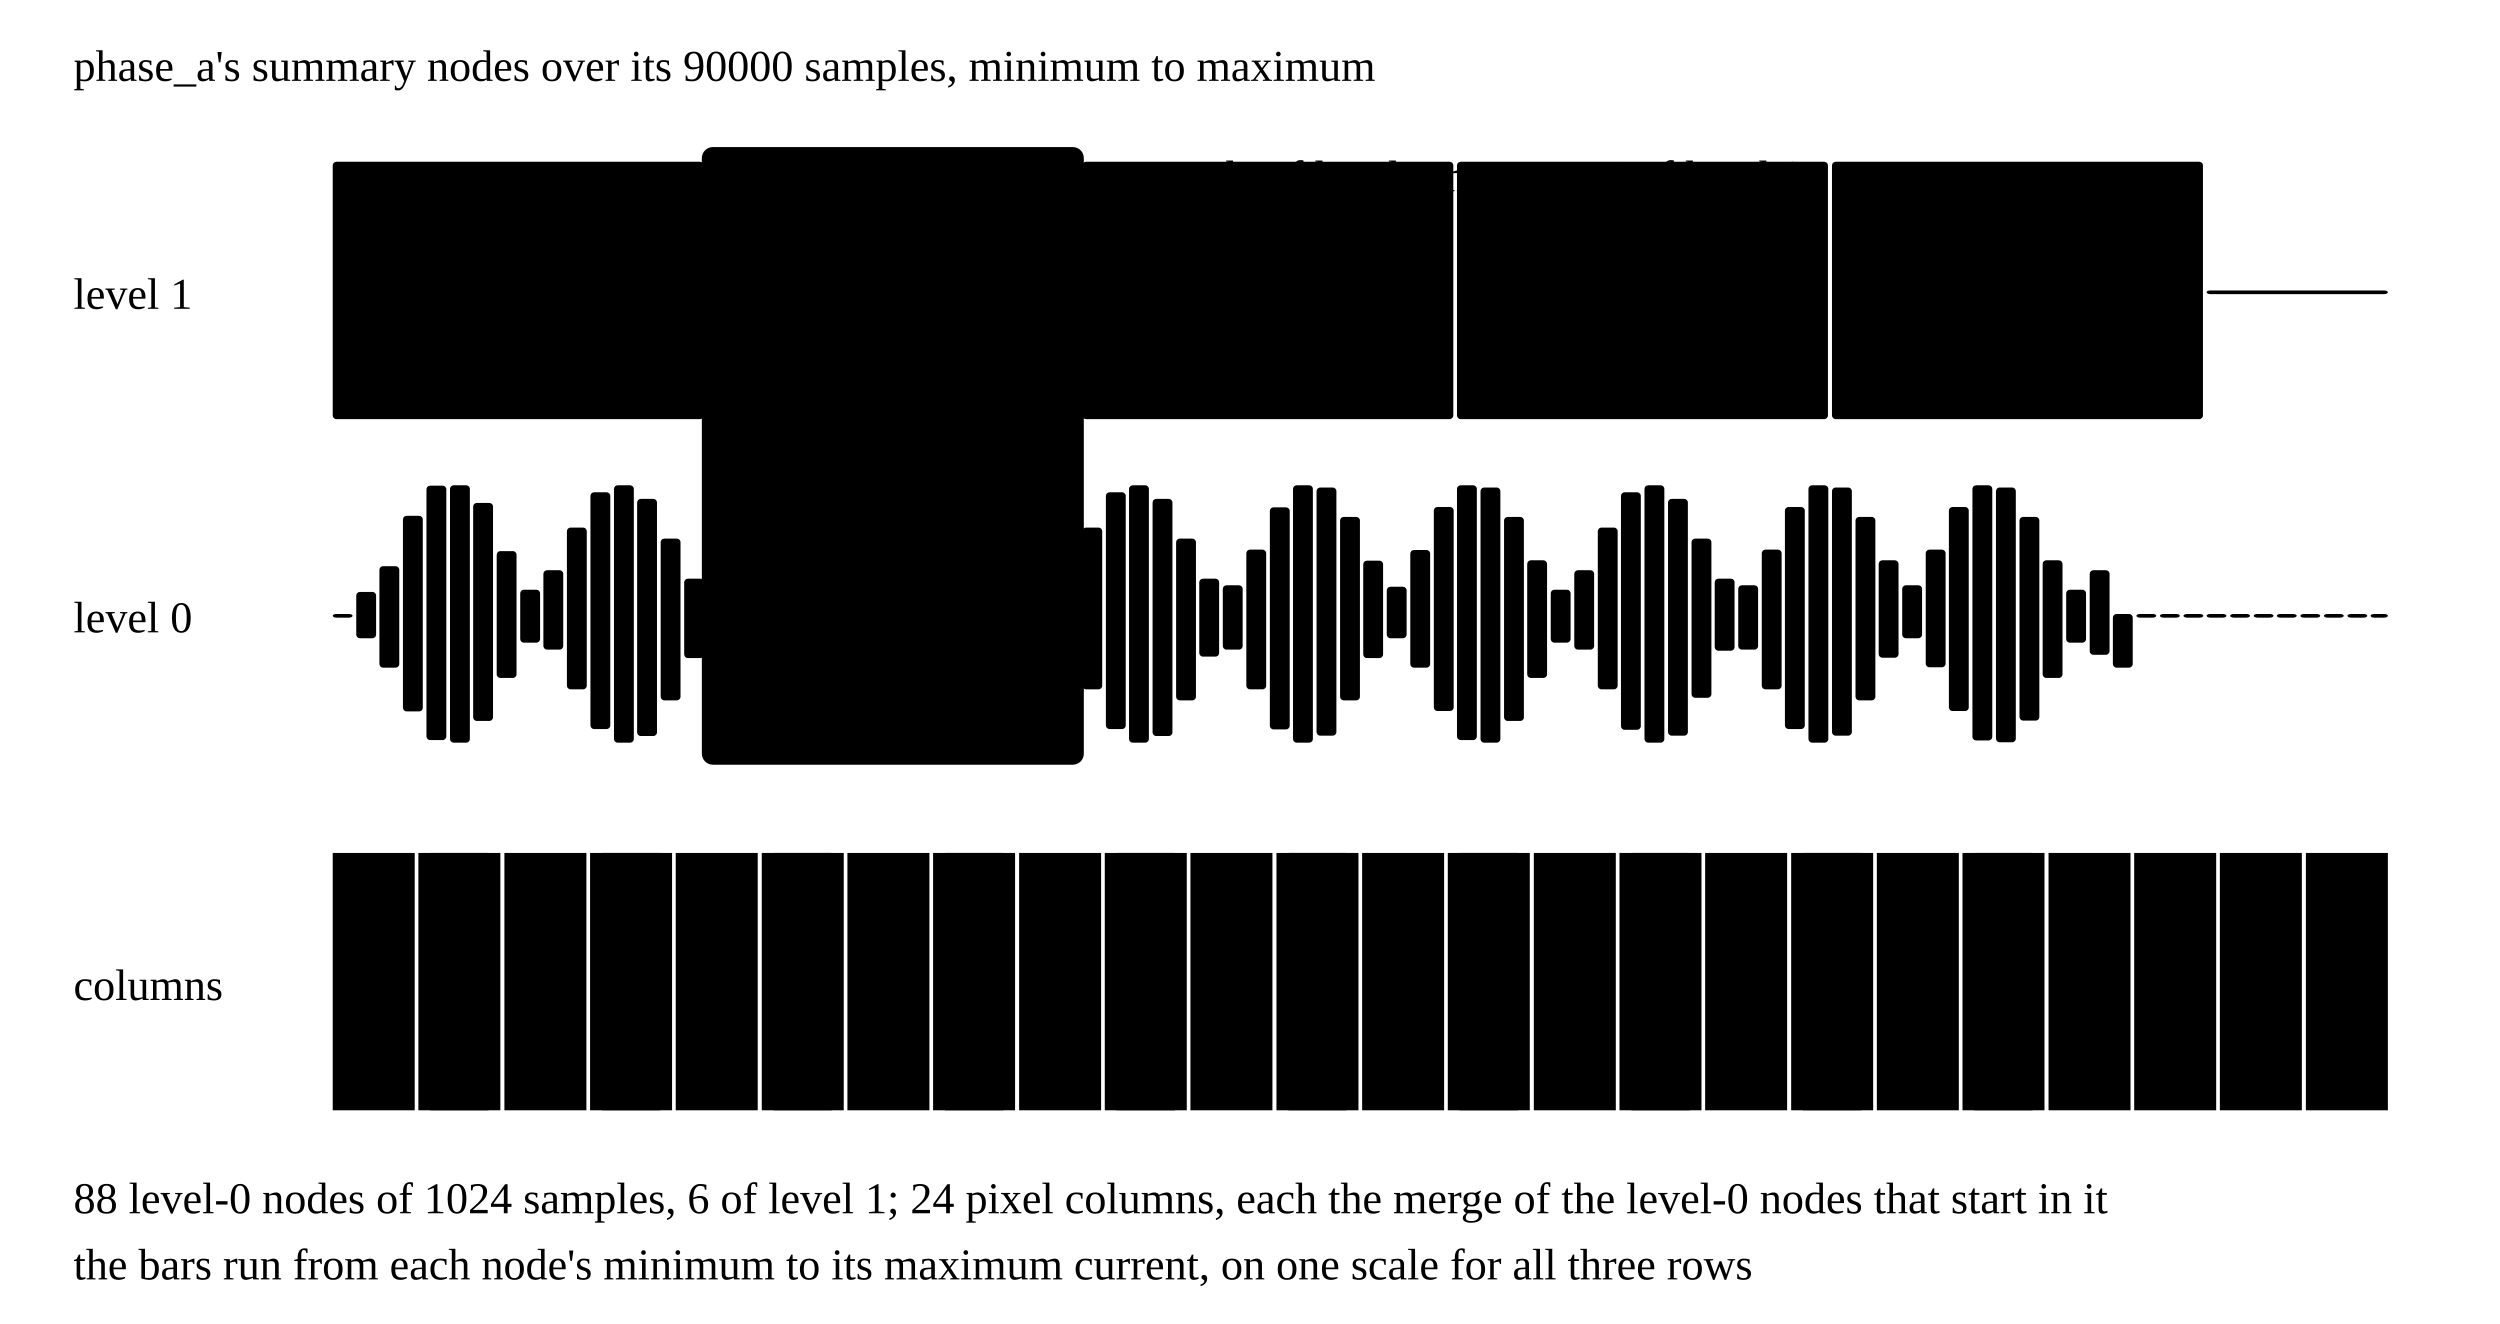
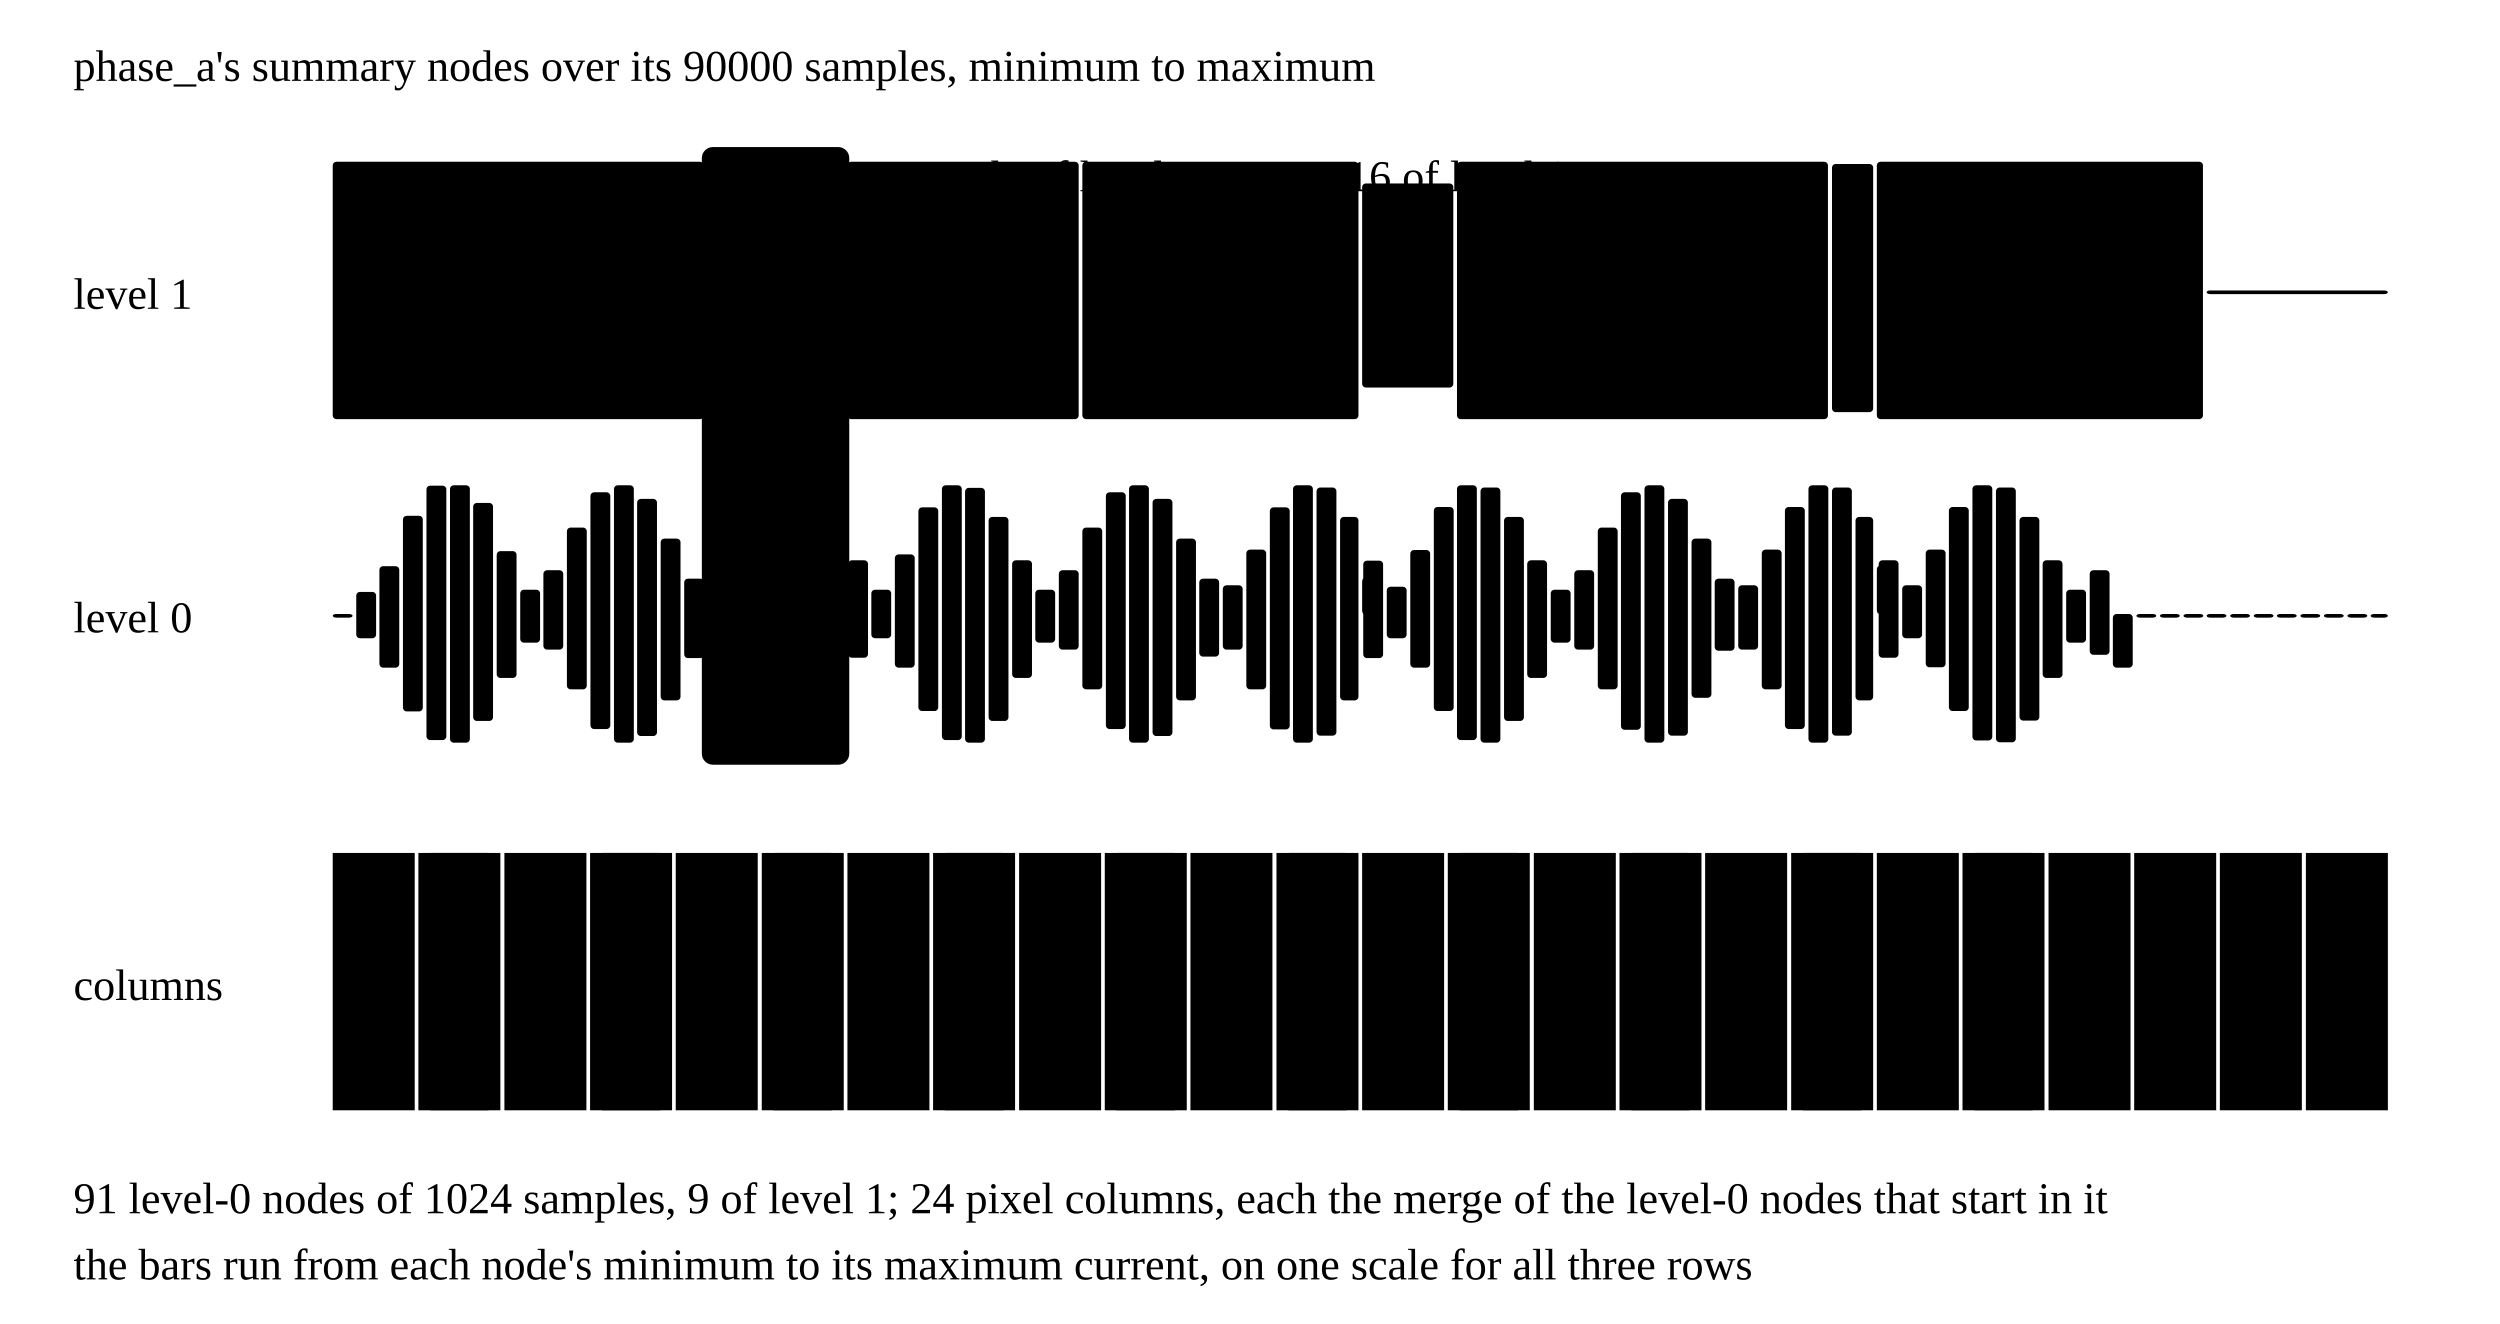
<svg xmlns="http://www.w3.org/2000/svg" class="ww-svg" viewBox="0 0 680 360" width="680" height="360" role="img" aria-label="The summary nodes of phase_a over its item numbers: level 0 nodes of 1024 samples each drawn as a bar from minimum to maximum, level 1 nodes of 16 of them above, and below a viewer's pixel columns, each merging the level-0 nodes that start in it">
  <text x="20.0" y="22.0" text-anchor="start" class="strong">phase_a's summary nodes over its 90000 samples, minimum to maximum</text>
  <text x="20.0" y="84.0" text-anchor="start" class="small">level 1</text>
  <line x1="90.0" y1="114.0" x2="650.0" y2="114.0" class="faint" />
  <rect x="90.5" y="44.0" width="100.9" height="70.0" rx="1" class="tint-blue" />
-   <rect x="192.4" y="44.0" width="100.9" height="70.0" rx="1" class="tint-blue" />
-   <rect x="294.4" y="44.0" width="100.9" height="70.0" rx="1" class="tint-blue" />
+   <rect x="192.4" y="44.0" width="37.1" height="70.0" rx="1" class="tint-blue" />
+   <rect x="230.5" y="44.0" width="62.9" height="70.0" rx="1" class="tint-blue" />
+   <rect x="294.4" y="44.0" width="75.1" height="70.0" rx="1" class="tint-blue" />
+   <rect x="370.5" y="49.9" width="24.8" height="55.5" rx="1" class="tint-blue" />
  <rect x="396.3" y="44.0" width="100.9" height="70.0" rx="1" class="tint-blue" />
-   <rect x="498.3" y="44.0" width="100.9" height="70.0" rx="1" class="tint-blue" />
+   <rect x="498.3" y="44.6" width="11.2" height="67.5" rx="1" class="tint-blue" />
+   <rect x="510.5" y="44.0" width="88.7" height="70.0" rx="1" class="tint-blue" />
  <rect x="600.2" y="79.0" width="49.3" height="1.0" rx="1" class="tint-blue" />
  <text x="20.0" y="172.0" text-anchor="start" class="small">level 0</text>
  <line x1="90.0" y1="202.0" x2="650.0" y2="202.0" class="faint" />
  <rect x="90.5" y="167.0" width="5.4" height="1.0" rx="1" class="tint-blue" />
  <rect x="96.9" y="161.0" width="5.4" height="12.6" rx="1" class="tint-blue" />
  <rect x="103.2" y="154.0" width="5.4" height="27.6" rx="1" class="tint-blue" />
  <rect x="109.6" y="140.3" width="5.4" height="53.2" rx="1" class="tint-blue" />
  <rect x="116.0" y="132.1" width="5.4" height="69.2" rx="1" class="tint-blue" />
  <rect x="122.4" y="132.0" width="5.4" height="70.0" rx="1" class="tint-blue" />
  <rect x="128.7" y="136.8" width="5.4" height="59.3" rx="1" class="tint-blue" />
  <rect x="135.1" y="149.9" width="5.4" height="34.5" rx="1" class="tint-blue" />
  <rect x="141.5" y="160.4" width="5.4" height="14.4" rx="1" class="tint-blue" />
  <rect x="147.8" y="155.1" width="5.4" height="21.6" rx="1" class="tint-blue" />
  <rect x="154.2" y="143.5" width="5.4" height="44.0" rx="1" class="tint-blue" />
  <rect x="160.6" y="133.9" width="5.4" height="64.4" rx="1" class="tint-blue" />
  <rect x="167.0" y="132.0" width="5.4" height="70.0" rx="1" class="tint-blue" />
  <rect x="173.3" y="135.7" width="5.4" height="64.5" rx="1" class="tint-blue" />
  <rect x="179.7" y="146.5" width="5.4" height="44.0" rx="1" class="tint-blue" />
  <rect x="186.1" y="157.4" width="5.4" height="21.6" rx="1" class="tint-blue" />
  <rect x="192.4" y="159.2" width="5.4" height="17.5" rx="1" class="tint-blue" />
  <rect x="198.8" y="149.5" width="5.4" height="38.0" rx="1" class="tint-blue" />
  <rect x="205.2" y="137.9" width="5.4" height="60.4" rx="1" class="tint-blue" />
  <rect x="211.6" y="132.0" width="5.4" height="70.0" rx="1" class="tint-blue" />
  <rect x="217.9" y="132.7" width="5.4" height="67.5" rx="1" class="tint-blue" />
-   <rect x="224.3" y="140.6" width="5.4" height="49.9" rx="1" class="tint-blue" />
+   <rect x="224.3" y="140.6" width="5.2" height="49.9" rx="1" class="tint-blue" />
+   <rect x="230.5" y="161.8" width="1.0" height="5.2" rx="1" class="tint-blue" />
  <rect x="230.7" y="152.4" width="5.4" height="26.5" rx="1" class="tint-blue" />
  <rect x="237.0" y="160.4" width="5.4" height="13.2" rx="1" class="tint-blue" />
  <rect x="243.4" y="150.8" width="5.4" height="30.8" rx="1" class="tint-blue" />
  <rect x="249.8" y="138.0" width="5.4" height="55.4" rx="1" class="tint-blue" />
  <rect x="256.2" y="132.0" width="5.4" height="69.3" rx="1" class="tint-blue" />
  <rect x="262.5" y="132.7" width="5.4" height="69.3" rx="1" class="tint-blue" />
  <rect x="268.9" y="140.6" width="5.4" height="55.5" rx="1" class="tint-blue" />
  <rect x="275.3" y="152.4" width="5.4" height="32.0" rx="1" class="tint-blue" />
  <rect x="281.6" y="160.4" width="5.4" height="14.4" rx="1" class="tint-blue" />
  <rect x="288.0" y="155.1" width="5.4" height="21.6" rx="1" class="tint-blue" />
  <rect x="294.4" y="143.5" width="5.4" height="44.0" rx="1" class="tint-blue" />
  <rect x="300.8" y="133.9" width="5.4" height="64.4" rx="1" class="tint-blue" />
  <rect x="307.1" y="132.0" width="5.4" height="70.0" rx="1" class="tint-blue" />
  <rect x="313.5" y="135.7" width="5.4" height="64.5" rx="1" class="tint-blue" />
  <rect x="319.9" y="146.5" width="5.4" height="44.0" rx="1" class="tint-blue" />
  <rect x="326.2" y="157.4" width="5.4" height="21.2" rx="1" class="tint-blue" />
  <rect x="332.6" y="159.2" width="5.4" height="17.5" rx="1" class="tint-blue" />
  <rect x="339.0" y="149.5" width="5.4" height="38.0" rx="1" class="tint-blue" />
  <rect x="345.4" y="138.0" width="5.4" height="60.4" rx="1" class="tint-blue" />
  <rect x="351.7" y="132.0" width="5.4" height="70.0" rx="1" class="tint-blue" />
  <rect x="358.1" y="132.6" width="5.4" height="67.5" rx="1" class="tint-blue" />
-   <rect x="364.5" y="140.6" width="5.4" height="49.9" rx="1" class="tint-blue" />
+   <rect x="364.5" y="140.6" width="5.0" height="49.9" rx="1" class="tint-blue" />
+   <rect x="370.5" y="157.3" width="1.0" height="9.7" rx="1" class="tint-blue" />
  <rect x="370.8" y="152.5" width="5.4" height="26.5" rx="1" class="tint-blue" />
  <rect x="377.2" y="159.6" width="5.4" height="14.0" rx="1" class="tint-blue" />
  <rect x="383.6" y="149.6" width="5.4" height="32.0" rx="1" class="tint-blue" />
  <rect x="390.0" y="137.9" width="5.4" height="55.5" rx="1" class="tint-blue" />
  <rect x="396.3" y="132.0" width="5.4" height="69.3" rx="1" class="tint-blue" />
  <rect x="402.7" y="132.6" width="5.4" height="69.4" rx="1" class="tint-blue" />
  <rect x="409.1" y="140.6" width="5.4" height="55.5" rx="1" class="tint-blue" />
  <rect x="415.4" y="152.4" width="5.4" height="32.0" rx="1" class="tint-blue" />
  <rect x="421.8" y="160.4" width="5.4" height="14.4" rx="1" class="tint-blue" />
  <rect x="428.2" y="155.1" width="5.4" height="21.6" rx="1" class="tint-blue" />
  <rect x="434.6" y="143.5" width="5.4" height="44.0" rx="1" class="tint-blue" />
  <rect x="440.9" y="133.9" width="5.4" height="64.6" rx="1" class="tint-blue" />
  <rect x="447.3" y="132.0" width="5.4" height="70.0" rx="1" class="tint-blue" />
  <rect x="453.7" y="135.7" width="5.4" height="64.4" rx="1" class="tint-blue" />
  <rect x="460.1" y="146.5" width="5.4" height="43.3" rx="1" class="tint-blue" />
  <rect x="466.4" y="157.4" width="5.4" height="19.6" rx="1" class="tint-blue" />
  <rect x="472.8" y="159.2" width="5.4" height="17.5" rx="1" class="tint-blue" />
  <rect x="479.2" y="149.5" width="5.4" height="38.0" rx="1" class="tint-blue" />
  <rect x="485.5" y="137.9" width="5.4" height="60.4" rx="1" class="tint-blue" />
  <rect x="491.9" y="132.0" width="5.4" height="70.0" rx="1" class="tint-blue" />
  <rect x="498.3" y="132.6" width="5.4" height="67.5" rx="1" class="tint-blue" />
-   <rect x="504.7" y="140.6" width="5.4" height="49.9" rx="1" class="tint-blue" />
+   <rect x="504.7" y="140.6" width="4.8" height="49.9" rx="1" class="tint-blue" />
+   <rect x="510.5" y="154.0" width="1.0" height="12.9" rx="1" class="tint-blue" />
  <rect x="511.0" y="152.4" width="5.4" height="26.5" rx="1" class="tint-blue" />
  <rect x="517.4" y="159.2" width="5.4" height="14.4" rx="1" class="tint-blue" />
  <rect x="523.8" y="149.5" width="5.4" height="32.0" rx="1" class="tint-blue" />
  <rect x="530.1" y="137.9" width="5.4" height="55.5" rx="1" class="tint-blue" />
  <rect x="536.5" y="132.0" width="5.4" height="69.4" rx="1" class="tint-blue" />
  <rect x="542.9" y="132.6" width="5.4" height="69.3" rx="1" class="tint-blue" />
  <rect x="549.3" y="140.6" width="5.4" height="55.4" rx="1" class="tint-blue" />
  <rect x="555.6" y="152.4" width="5.4" height="32.0" rx="1" class="tint-blue" />
  <rect x="562.0" y="160.4" width="5.4" height="14.4" rx="1" class="tint-blue" />
  <rect x="568.4" y="155.1" width="5.4" height="23.0" rx="1" class="tint-blue" />
  <rect x="574.7" y="167.0" width="5.4" height="14.6" rx="1" class="tint-blue" />
  <rect x="581.1" y="167.0" width="5.4" height="1.0" rx="1" class="tint-blue" />
  <rect x="587.5" y="167.0" width="5.4" height="1.0" rx="1" class="tint-blue" />
  <rect x="593.9" y="167.0" width="5.4" height="1.0" rx="1" class="tint-blue" />
  <rect x="600.2" y="167.0" width="5.4" height="1.0" rx="1" class="tint-blue" />
  <rect x="606.6" y="167.0" width="5.4" height="1.0" rx="1" class="tint-blue" />
  <rect x="613.0" y="167.0" width="5.4" height="1.0" rx="1" class="tint-blue" />
  <rect x="619.3" y="167.0" width="5.4" height="1.0" rx="1" class="tint-blue" />
  <rect x="625.7" y="167.0" width="5.4" height="1.0" rx="1" class="tint-blue" />
  <rect x="632.1" y="167.0" width="5.4" height="1.0" rx="1" class="tint-blue" />
  <rect x="638.5" y="167.0" width="5.4" height="1.0" rx="1" class="tint-blue" />
  <rect x="644.8" y="167.0" width="4.7" height="1.0" rx="1" class="tint-blue" />
-   <rect x="190.9" y="40.0" width="103.9" height="168.0" rx="3" class="accent-line" />
-   <text x="297.9" y="52.0" text-anchor="start" class="accent small">one node of level 1 merges 16 of level 0</text>
+   <rect x="190.9" y="40.0" width="40.1" height="168.0" rx="3" class="accent-line" />
+   <text x="234.0" y="52.0" text-anchor="start" class="accent small">one node of level 1 merges 16 of level 0</text>
  <text x="20.0" y="272.0" text-anchor="start" class="small">columns</text>
  <rect x="90.5" y="232.0" width="22.3" height="70.0" rx="0" class="faint" />
  <rect x="93.0" y="240.3" width="17.3" height="53.2" rx="1" class="tint-teal" />
  <rect x="113.8" y="232.0" width="22.3" height="70.0" rx="0" class="faint" />
  <rect x="116.3" y="232.0" width="17.3" height="70.0" rx="1" class="tint-teal" />
  <rect x="137.2" y="232.0" width="22.3" height="70.0" rx="0" class="faint" />
  <rect x="139.7" y="243.5" width="17.3" height="44.0" rx="1" class="tint-teal" />
  <rect x="160.5" y="232.0" width="22.3" height="70.0" rx="0" class="faint" />
  <rect x="163.0" y="232.0" width="17.3" height="70.0" rx="1" class="tint-teal" />
  <rect x="183.8" y="232.0" width="22.3" height="70.0" rx="0" class="faint" />
  <rect x="186.3" y="237.9" width="17.3" height="60.4" rx="1" class="tint-teal" />
  <rect x="207.2" y="232.0" width="22.3" height="70.0" rx="0" class="faint" />
  <rect x="209.7" y="232.0" width="17.3" height="70.0" rx="1" class="tint-teal" />
  <rect x="230.5" y="232.0" width="22.3" height="70.0" rx="0" class="faint" />
  <rect x="233.0" y="238.0" width="17.3" height="55.4" rx="1" class="tint-teal" />
  <rect x="253.8" y="232.0" width="22.3" height="70.0" rx="0" class="faint" />
  <rect x="256.3" y="232.0" width="17.3" height="70.0" rx="1" class="tint-teal" />
  <rect x="277.2" y="232.0" width="22.3" height="70.0" rx="0" class="faint" />
  <rect x="279.7" y="243.5" width="17.3" height="44.0" rx="1" class="tint-teal" />
  <rect x="300.5" y="232.0" width="22.3" height="70.0" rx="0" class="faint" />
  <rect x="303.0" y="232.0" width="17.3" height="70.0" rx="1" class="tint-teal" />
  <rect x="323.8" y="232.0" width="22.3" height="70.0" rx="0" class="faint" />
  <rect x="326.3" y="238.0" width="17.3" height="60.4" rx="1" class="tint-teal" />
  <rect x="347.2" y="232.0" width="22.3" height="70.0" rx="0" class="faint" />
  <rect x="349.7" y="232.0" width="17.3" height="70.0" rx="1" class="tint-teal" />
  <rect x="370.5" y="232.0" width="22.3" height="70.0" rx="0" class="faint" />
  <rect x="373.0" y="237.9" width="17.3" height="55.5" rx="1" class="tint-teal" />
  <rect x="393.8" y="232.0" width="22.3" height="70.0" rx="0" class="faint" />
  <rect x="396.3" y="232.0" width="17.3" height="70.0" rx="1" class="tint-teal" />
  <rect x="417.2" y="232.0" width="22.3" height="70.0" rx="0" class="faint" />
  <rect x="419.7" y="243.5" width="17.3" height="44.0" rx="1" class="tint-teal" />
  <rect x="440.5" y="232.0" width="22.3" height="70.0" rx="0" class="faint" />
  <rect x="443.0" y="232.0" width="17.3" height="70.0" rx="1" class="tint-teal" />
  <rect x="463.8" y="232.0" width="22.3" height="70.0" rx="0" class="faint" />
  <rect x="466.3" y="237.9" width="17.3" height="60.4" rx="1" class="tint-teal" />
  <rect x="487.2" y="232.0" width="22.3" height="70.0" rx="0" class="faint" />
  <rect x="489.7" y="232.0" width="17.3" height="70.0" rx="1" class="tint-teal" />
  <rect x="510.5" y="232.0" width="22.3" height="70.0" rx="0" class="faint" />
  <rect x="513.0" y="237.9" width="17.3" height="55.5" rx="1" class="tint-teal" />
  <rect x="533.8" y="232.0" width="22.3" height="70.0" rx="0" class="faint" />
  <rect x="536.3" y="232.0" width="17.3" height="70.0" rx="1" class="tint-teal" />
  <rect x="557.2" y="232.0" width="22.3" height="70.0" rx="0" class="faint" />
  <rect x="559.7" y="255.1" width="17.3" height="26.5" rx="1" class="tint-teal" />
  <rect x="580.5" y="232.0" width="22.3" height="70.0" rx="0" class="faint" />
  <rect x="583.0" y="267.0" width="17.3" height="1.0" rx="1" class="tint-teal" />
  <rect x="603.8" y="232.0" width="22.3" height="70.0" rx="0" class="faint" />
  <rect x="606.3" y="267.0" width="17.3" height="1.0" rx="1" class="tint-teal" />
  <rect x="627.2" y="232.0" width="22.3" height="70.0" rx="0" class="faint" />
  <rect x="629.7" y="267.0" width="17.3" height="1.0" rx="1" class="tint-teal" />
-   <text x="20.0" y="330.0" text-anchor="start" class="soft small">88 level-0 nodes of 1024 samples, 6 of level 1; 24 pixel columns, each the merge of the level-0 nodes that start in it</text>
+   <text x="20.0" y="330.0" text-anchor="start" class="soft small">91 level-0 nodes of 1024 samples, 9 of level 1; 24 pixel columns, each the merge of the level-0 nodes that start in it</text>
  <text x="20.0" y="348.0" text-anchor="start" class="soft small">the bars run from each node's minimum to its maximum current, on one scale for all three rows</text>
</svg>
